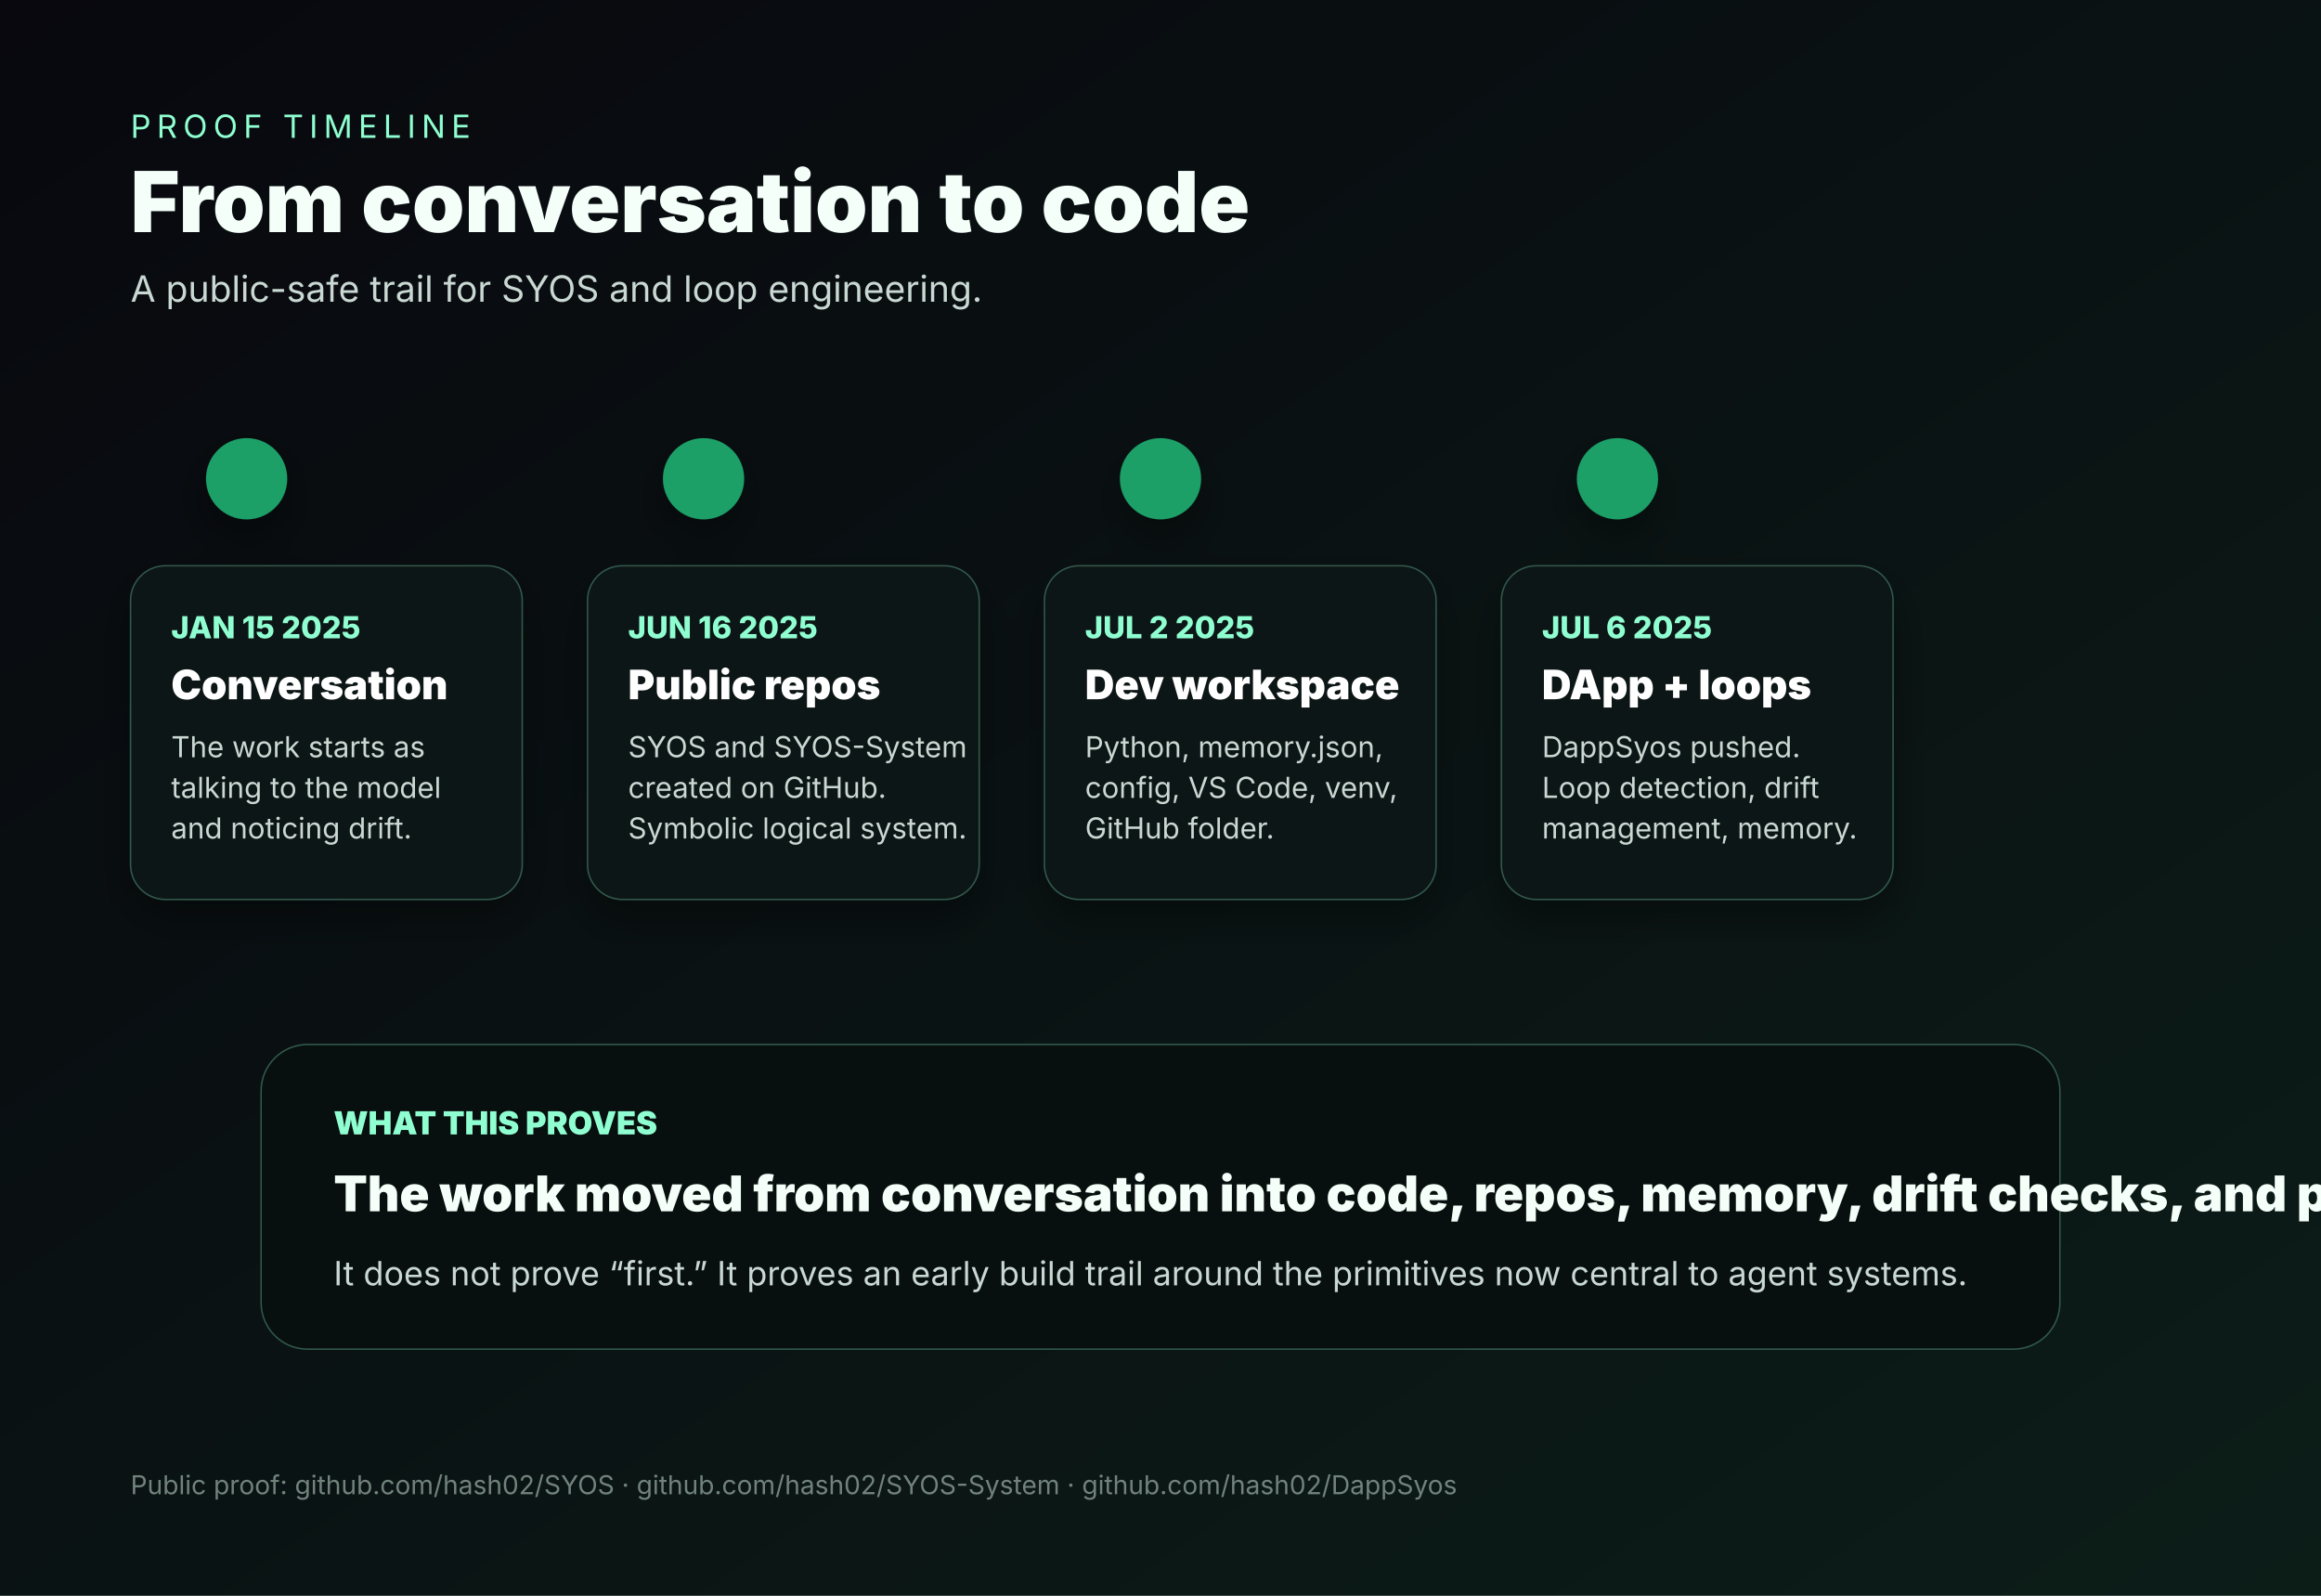
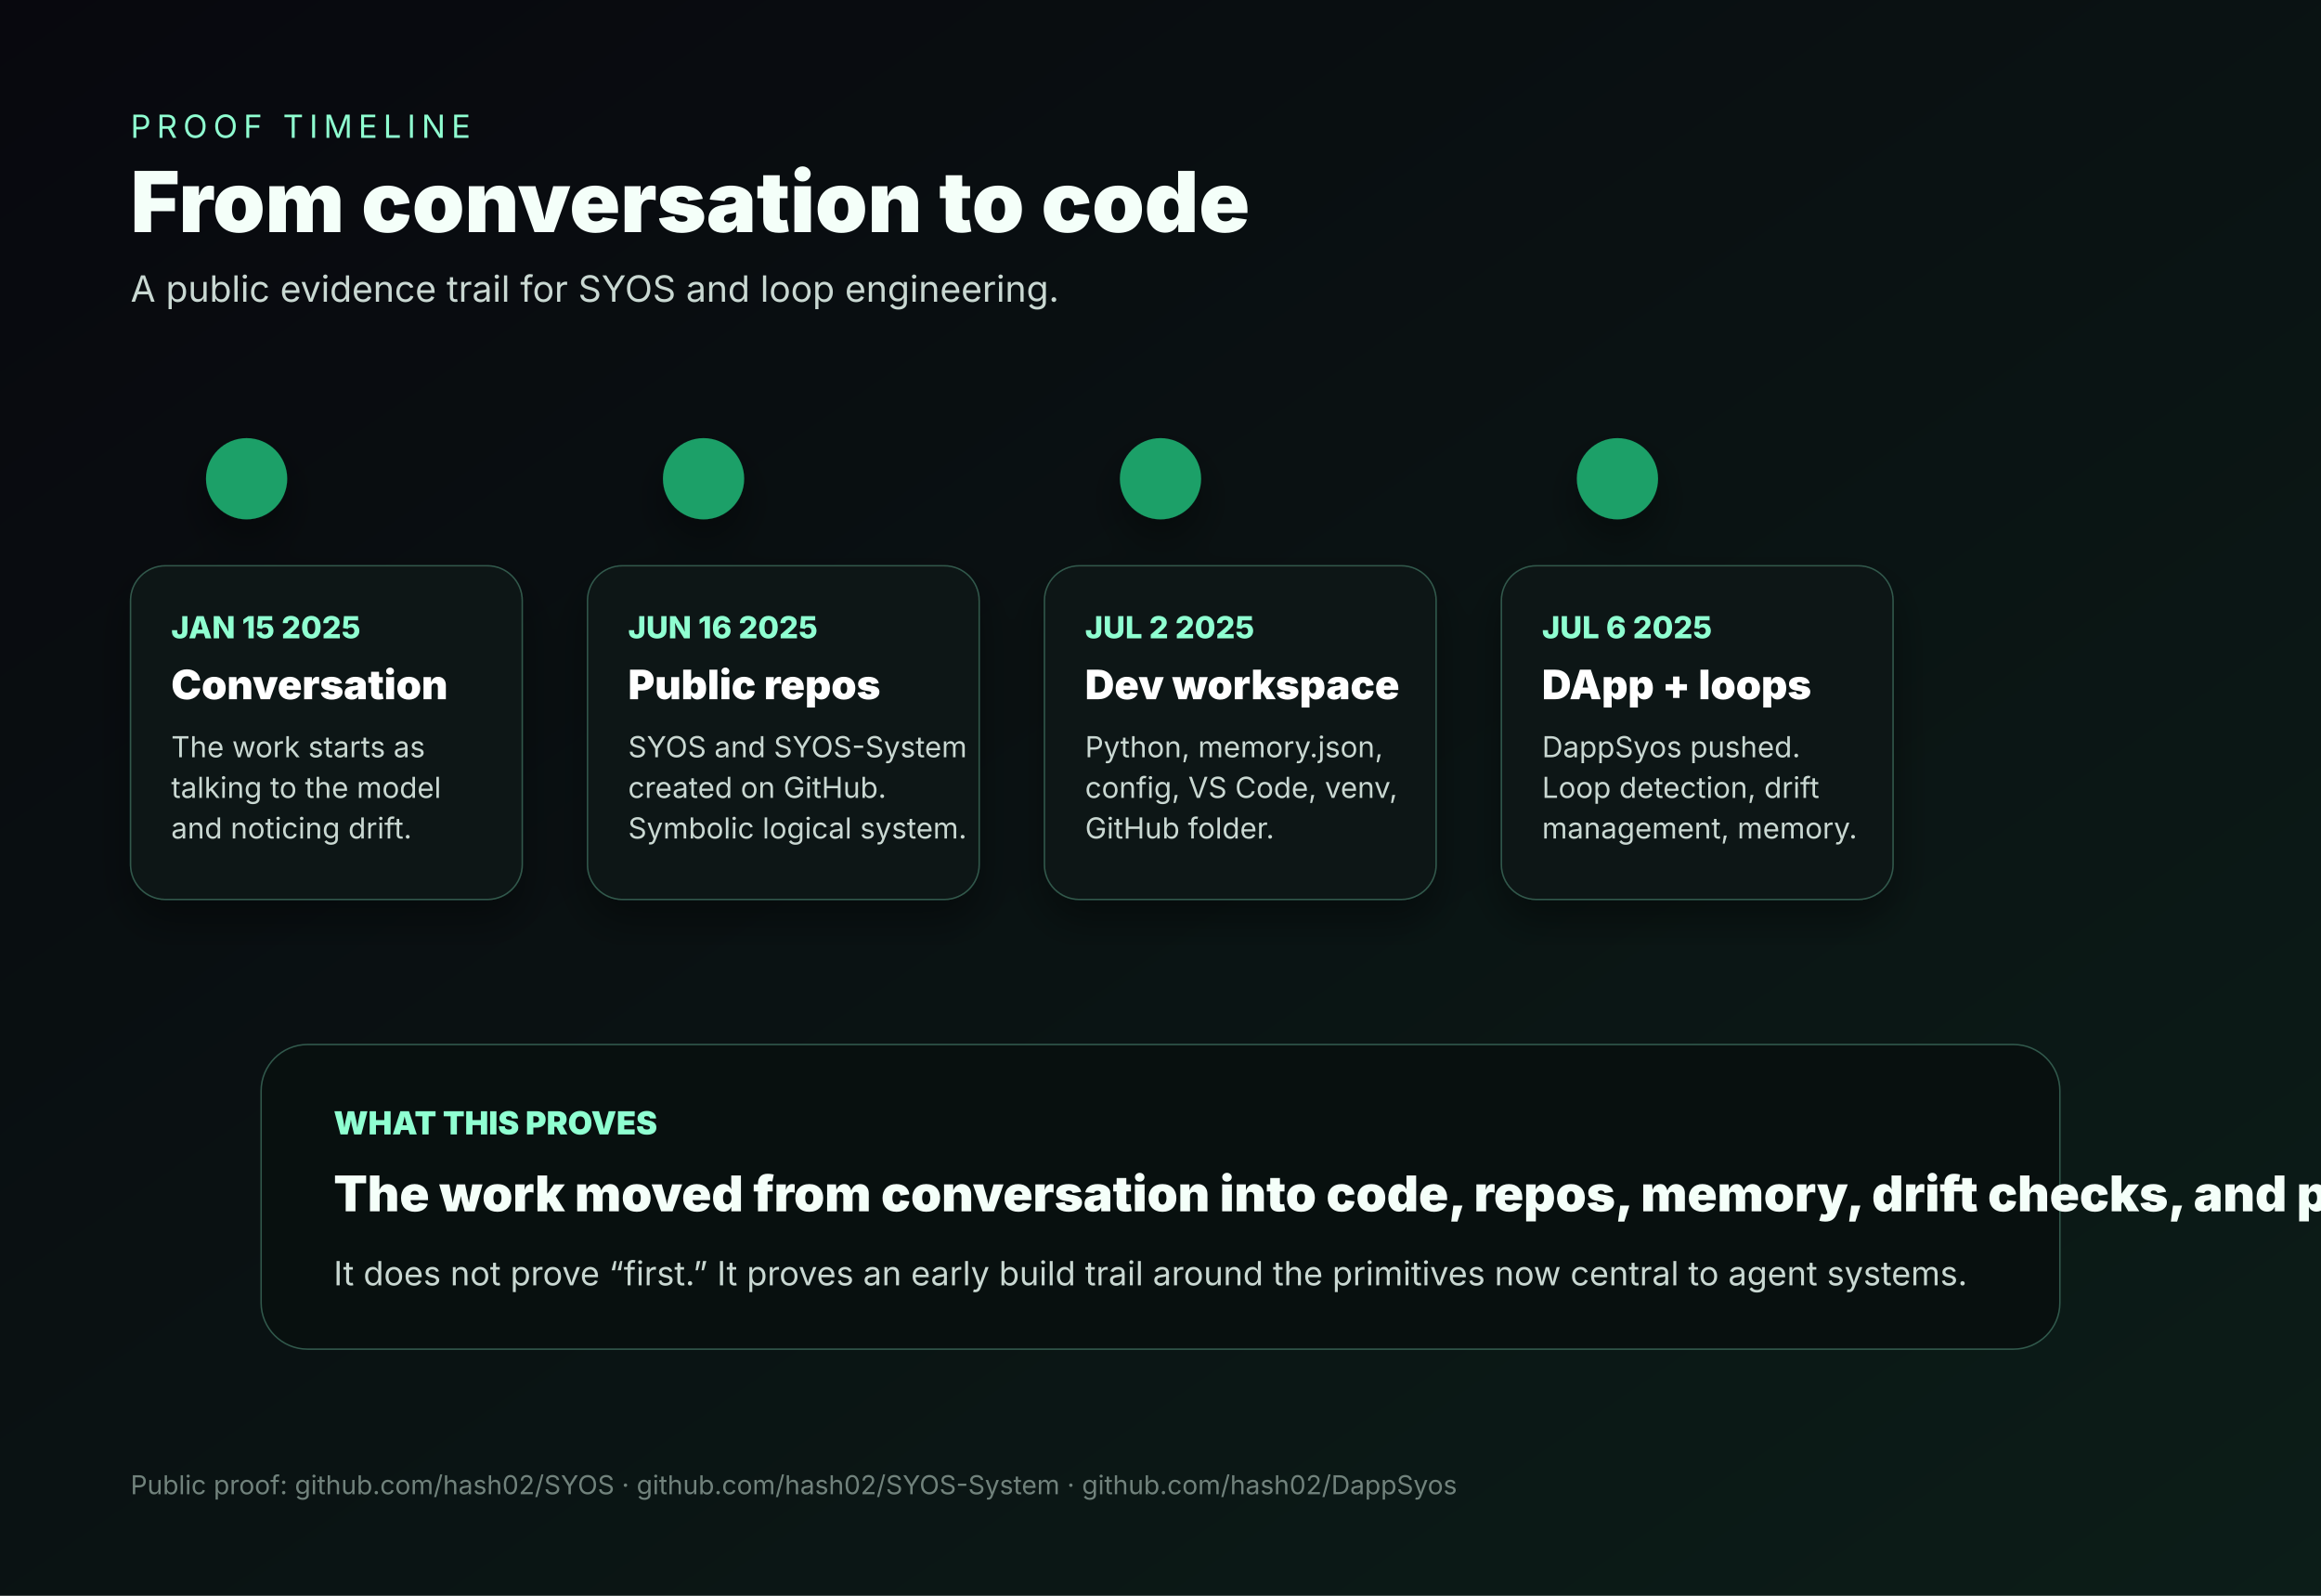
<svg xmlns="http://www.w3.org/2000/svg" viewBox="0 0 1600 1100" role="img" aria-labelledby="title desc">
  <defs>
    <linearGradient id="bg" x1="0" x2="1" y1="0" y2="1">
      <stop offset="0" stop-color="#08080e" />
      <stop offset="1" stop-color="#0c1d18" />
    </linearGradient>
    <linearGradient id="accent" x1="0" x2="1">
      <stop offset="0" stop-color="#1fa068" />
      <stop offset="1" stop-color="#9effd7" />
    </linearGradient>
    <filter id="shadow">
      <feDropShadow dx="0" dy="14" stdDeviation="14" flood-color="#000" flood-opacity="0.38" />
    </filter>
  </defs>
  <rect width="1600" height="1100" fill="url(#bg)" />
  <text x="90" y="95" fill="#8fffd1" font-family="Inter, Arial, sans-serif" font-size="22" letter-spacing="4">PROOF TIMELINE</text>
  <text x="90" y="160" fill="#f4fff9" font-family="Inter, Arial, sans-serif" font-size="58" font-weight="900">From conversation to code</text>
-   <text x="90" y="208" fill="#c9d8d2" font-family="Inter, Arial, sans-serif" font-size="25">A public-safe trail for SYOS and loop engineering.</text>
+   <text x="90" y="208" fill="#c9d8d2" font-family="Inter, Arial, sans-serif" font-size="25">A public evidence trail for SYOS and loop engineering.</text>
  <line x1="170" y1="330" x2="1430" y2="330" stroke="url(#accent)" stroke-width="8" stroke-linecap="round" />
  <g font-family="Inter, Arial, sans-serif" filter="url(#shadow)">
    <g transform="translate(90 270)">
      <circle cx="80" cy="60" r="28" fill="#1fa068" />
      <rect x="0" y="120" width="270" height="230" rx="24" fill="#0d1414" stroke="#31594c" />
      <text x="28" y="170" fill="#8fffd1" font-size="21" font-weight="800">JAN 15 2025</text>
      <text x="28" y="212" fill="#fff" font-size="28" font-weight="900">Conversation</text>
      <text x="28" y="252" fill="#c9d8d2" font-size="20">The work starts as</text>
      <text x="28" y="280" fill="#c9d8d2" font-size="20">talking to the model</text>
      <text x="28" y="308" fill="#c9d8d2" font-size="20">and noticing drift.</text>
    </g>
    <g transform="translate(405 270)">
      <circle cx="80" cy="60" r="28" fill="#1fa068" />
      <rect x="0" y="120" width="270" height="230" rx="24" fill="#0d1414" stroke="#31594c" />
      <text x="28" y="170" fill="#8fffd1" font-size="21" font-weight="800">JUN 16 2025</text>
      <text x="28" y="212" fill="#fff" font-size="28" font-weight="900">Public repos</text>
      <text x="28" y="252" fill="#c9d8d2" font-size="20">SYOS and SYOS-System</text>
      <text x="28" y="280" fill="#c9d8d2" font-size="20">created on GitHub.</text>
      <text x="28" y="308" fill="#c9d8d2" font-size="20">Symbolic logical system.</text>
    </g>
    <g transform="translate(720 270)">
      <circle cx="80" cy="60" r="28" fill="#1fa068" />
      <rect x="0" y="120" width="270" height="230" rx="24" fill="#0d1414" stroke="#31594c" />
      <text x="28" y="170" fill="#8fffd1" font-size="21" font-weight="800">JUL 2 2025</text>
      <text x="28" y="212" fill="#fff" font-size="28" font-weight="900">Dev workspace</text>
      <text x="28" y="252" fill="#c9d8d2" font-size="20">Python, memory.json,</text>
      <text x="28" y="280" fill="#c9d8d2" font-size="20">config, VS Code, venv,</text>
      <text x="28" y="308" fill="#c9d8d2" font-size="20">GitHub folder.</text>
    </g>
    <g transform="translate(1035 270)">
      <circle cx="80" cy="60" r="28" fill="#1fa068" />
      <rect x="0" y="120" width="270" height="230" rx="24" fill="#0d1414" stroke="#31594c" />
      <text x="28" y="170" fill="#8fffd1" font-size="21" font-weight="800">JUL 6 2025</text>
      <text x="28" y="212" fill="#fff" font-size="28" font-weight="900">DApp + loops</text>
      <text x="28" y="252" fill="#c9d8d2" font-size="20">DappSyos pushed.</text>
      <text x="28" y="280" fill="#c9d8d2" font-size="20">Loop detection, drift</text>
      <text x="28" y="308" fill="#c9d8d2" font-size="20">management, memory.</text>
    </g>
  </g>
  <g transform="translate(180 720)" font-family="Inter, Arial, sans-serif">
    <rect width="1240" height="210" rx="32" fill="#08100f" stroke="#31594c" />
    <text x="50" y="62" fill="#8fffd1" font-size="22" font-weight="900">WHAT THIS PROVES</text>
    <text x="50" y="115" fill="#f4fff9" font-size="34" font-weight="900">The work moved from conversation into code, repos, memory, drift checks, and prototype surfaces.</text>
    <text x="50" y="166" fill="#c9d8d2" font-size="23">It does not prove “first.” It proves an early build trail around the primitives now central to agent systems.</text>
  </g>
  <text x="90" y="1030" fill="#71827c" font-family="Inter, Arial, sans-serif" font-size="18">Public proof: github.com/hash02/SYOS · github.com/hash02/SYOS-System · github.com/hash02/DappSyos</text>
</svg>
